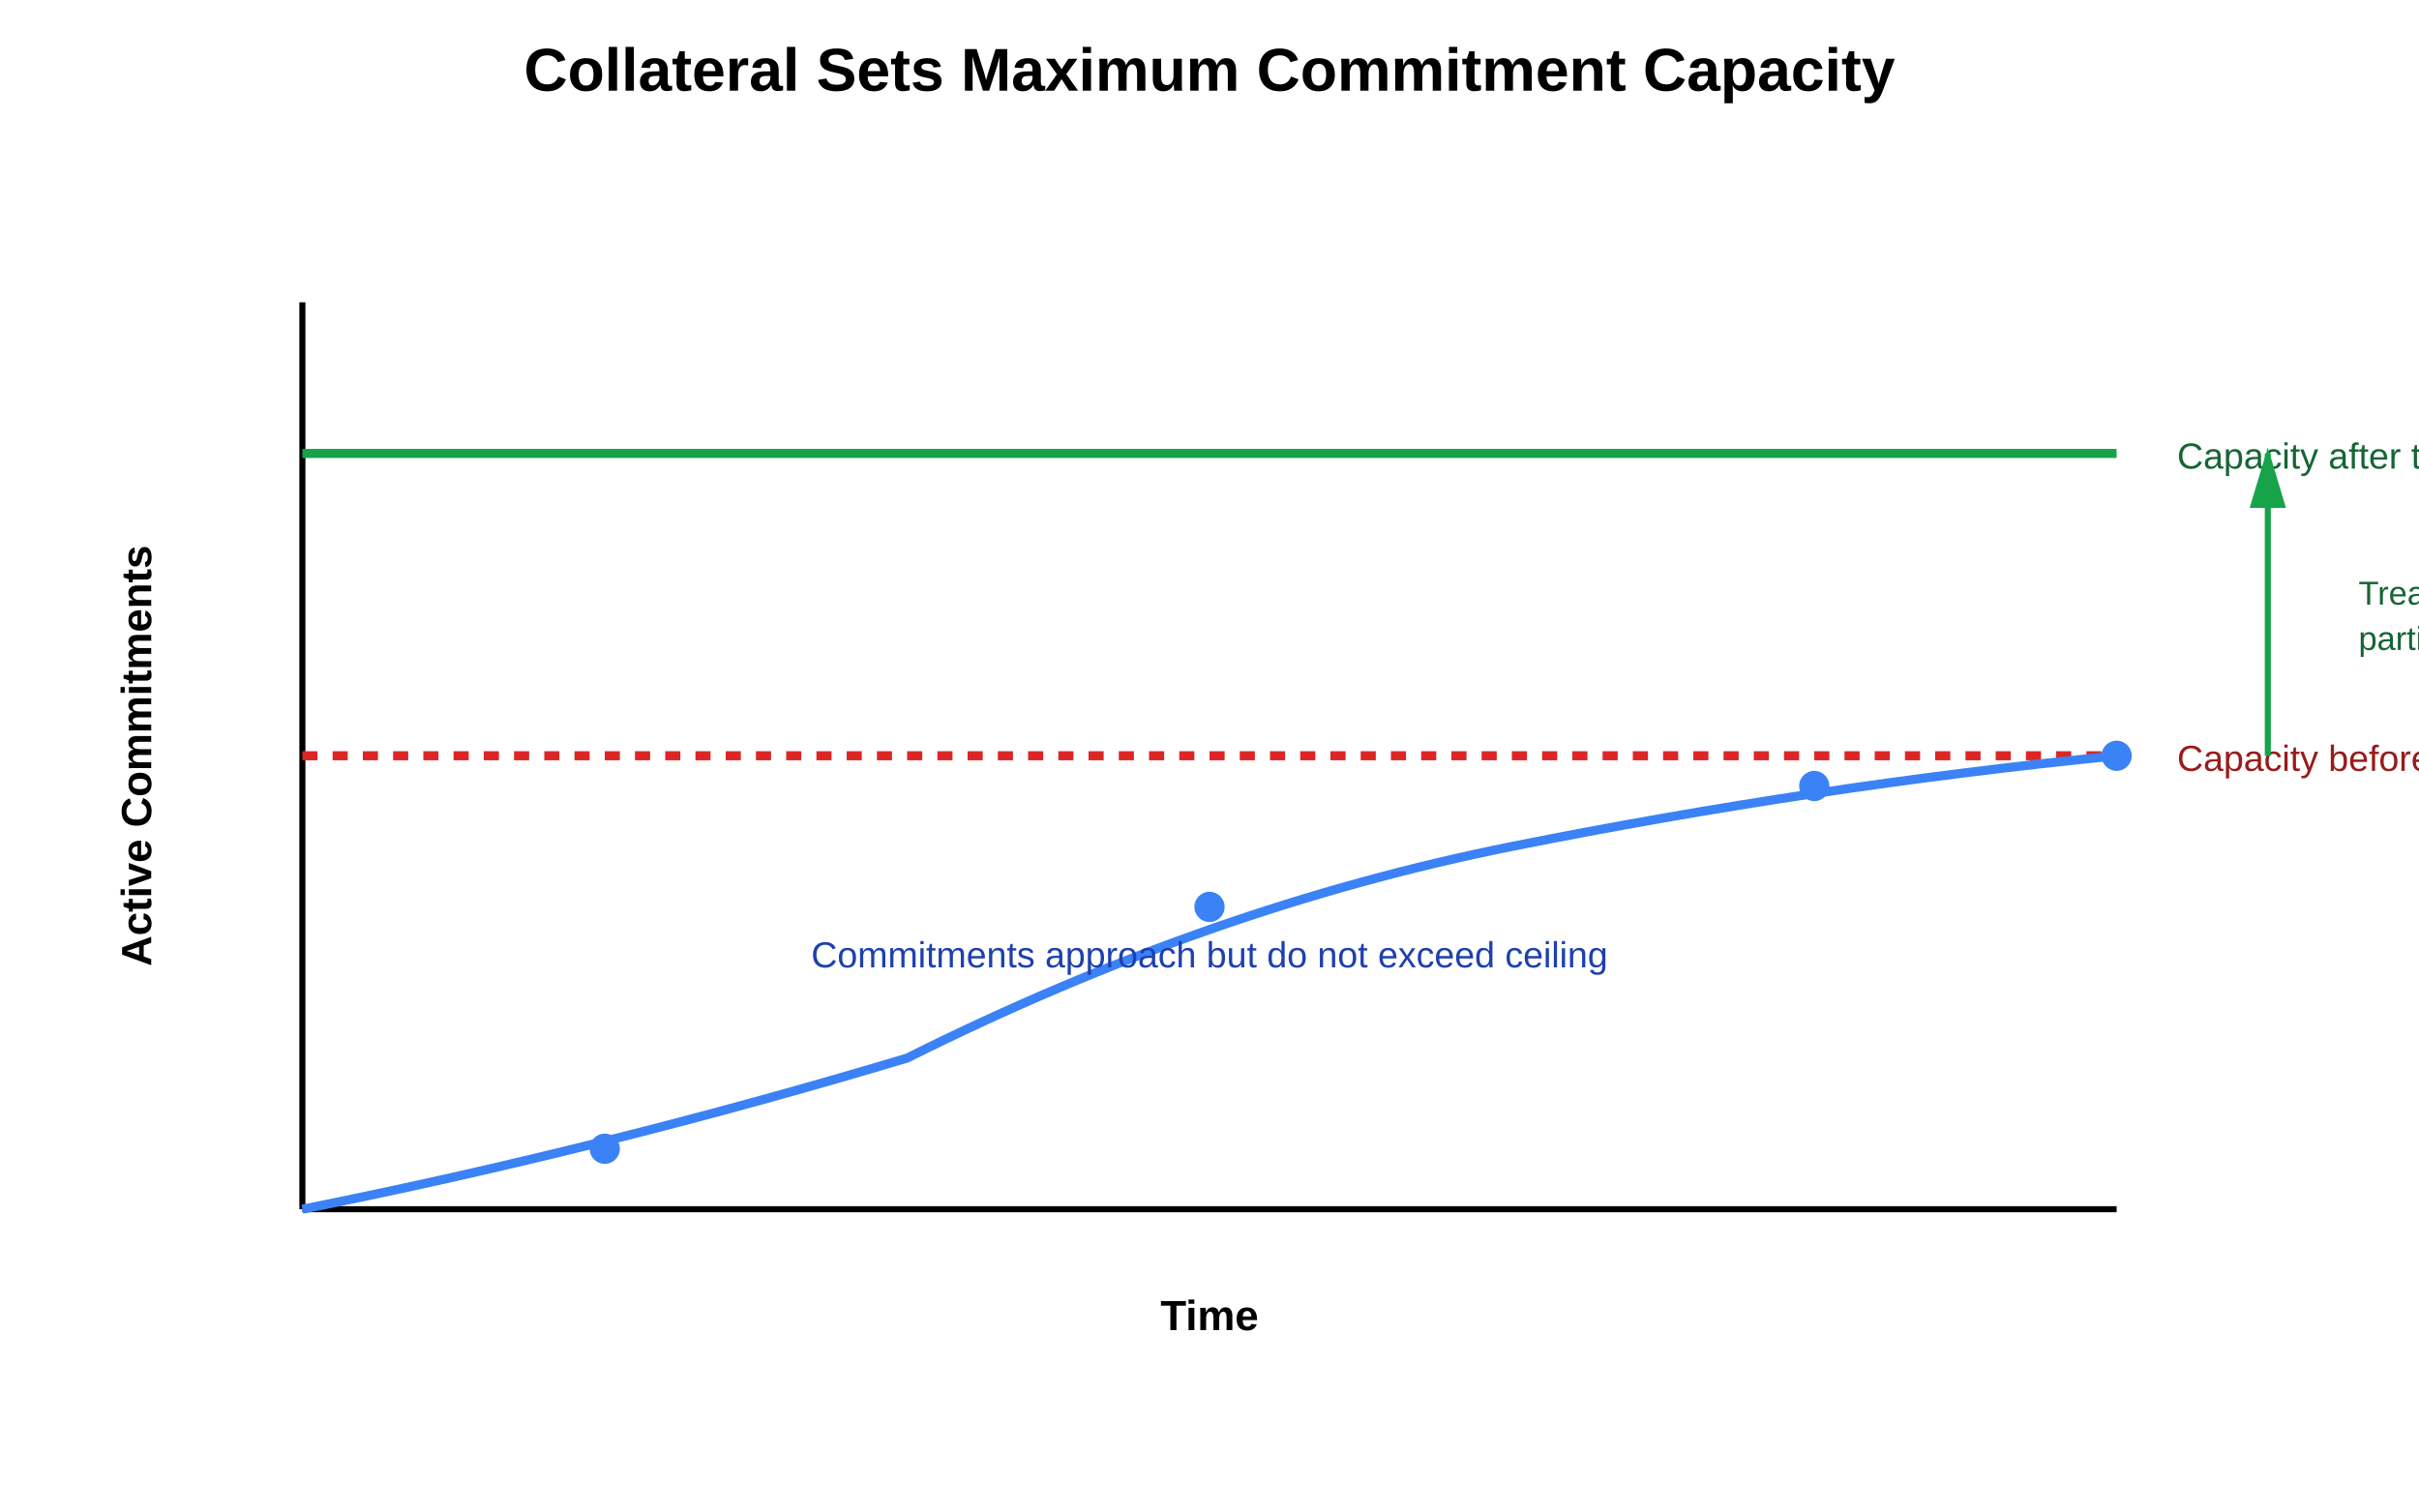
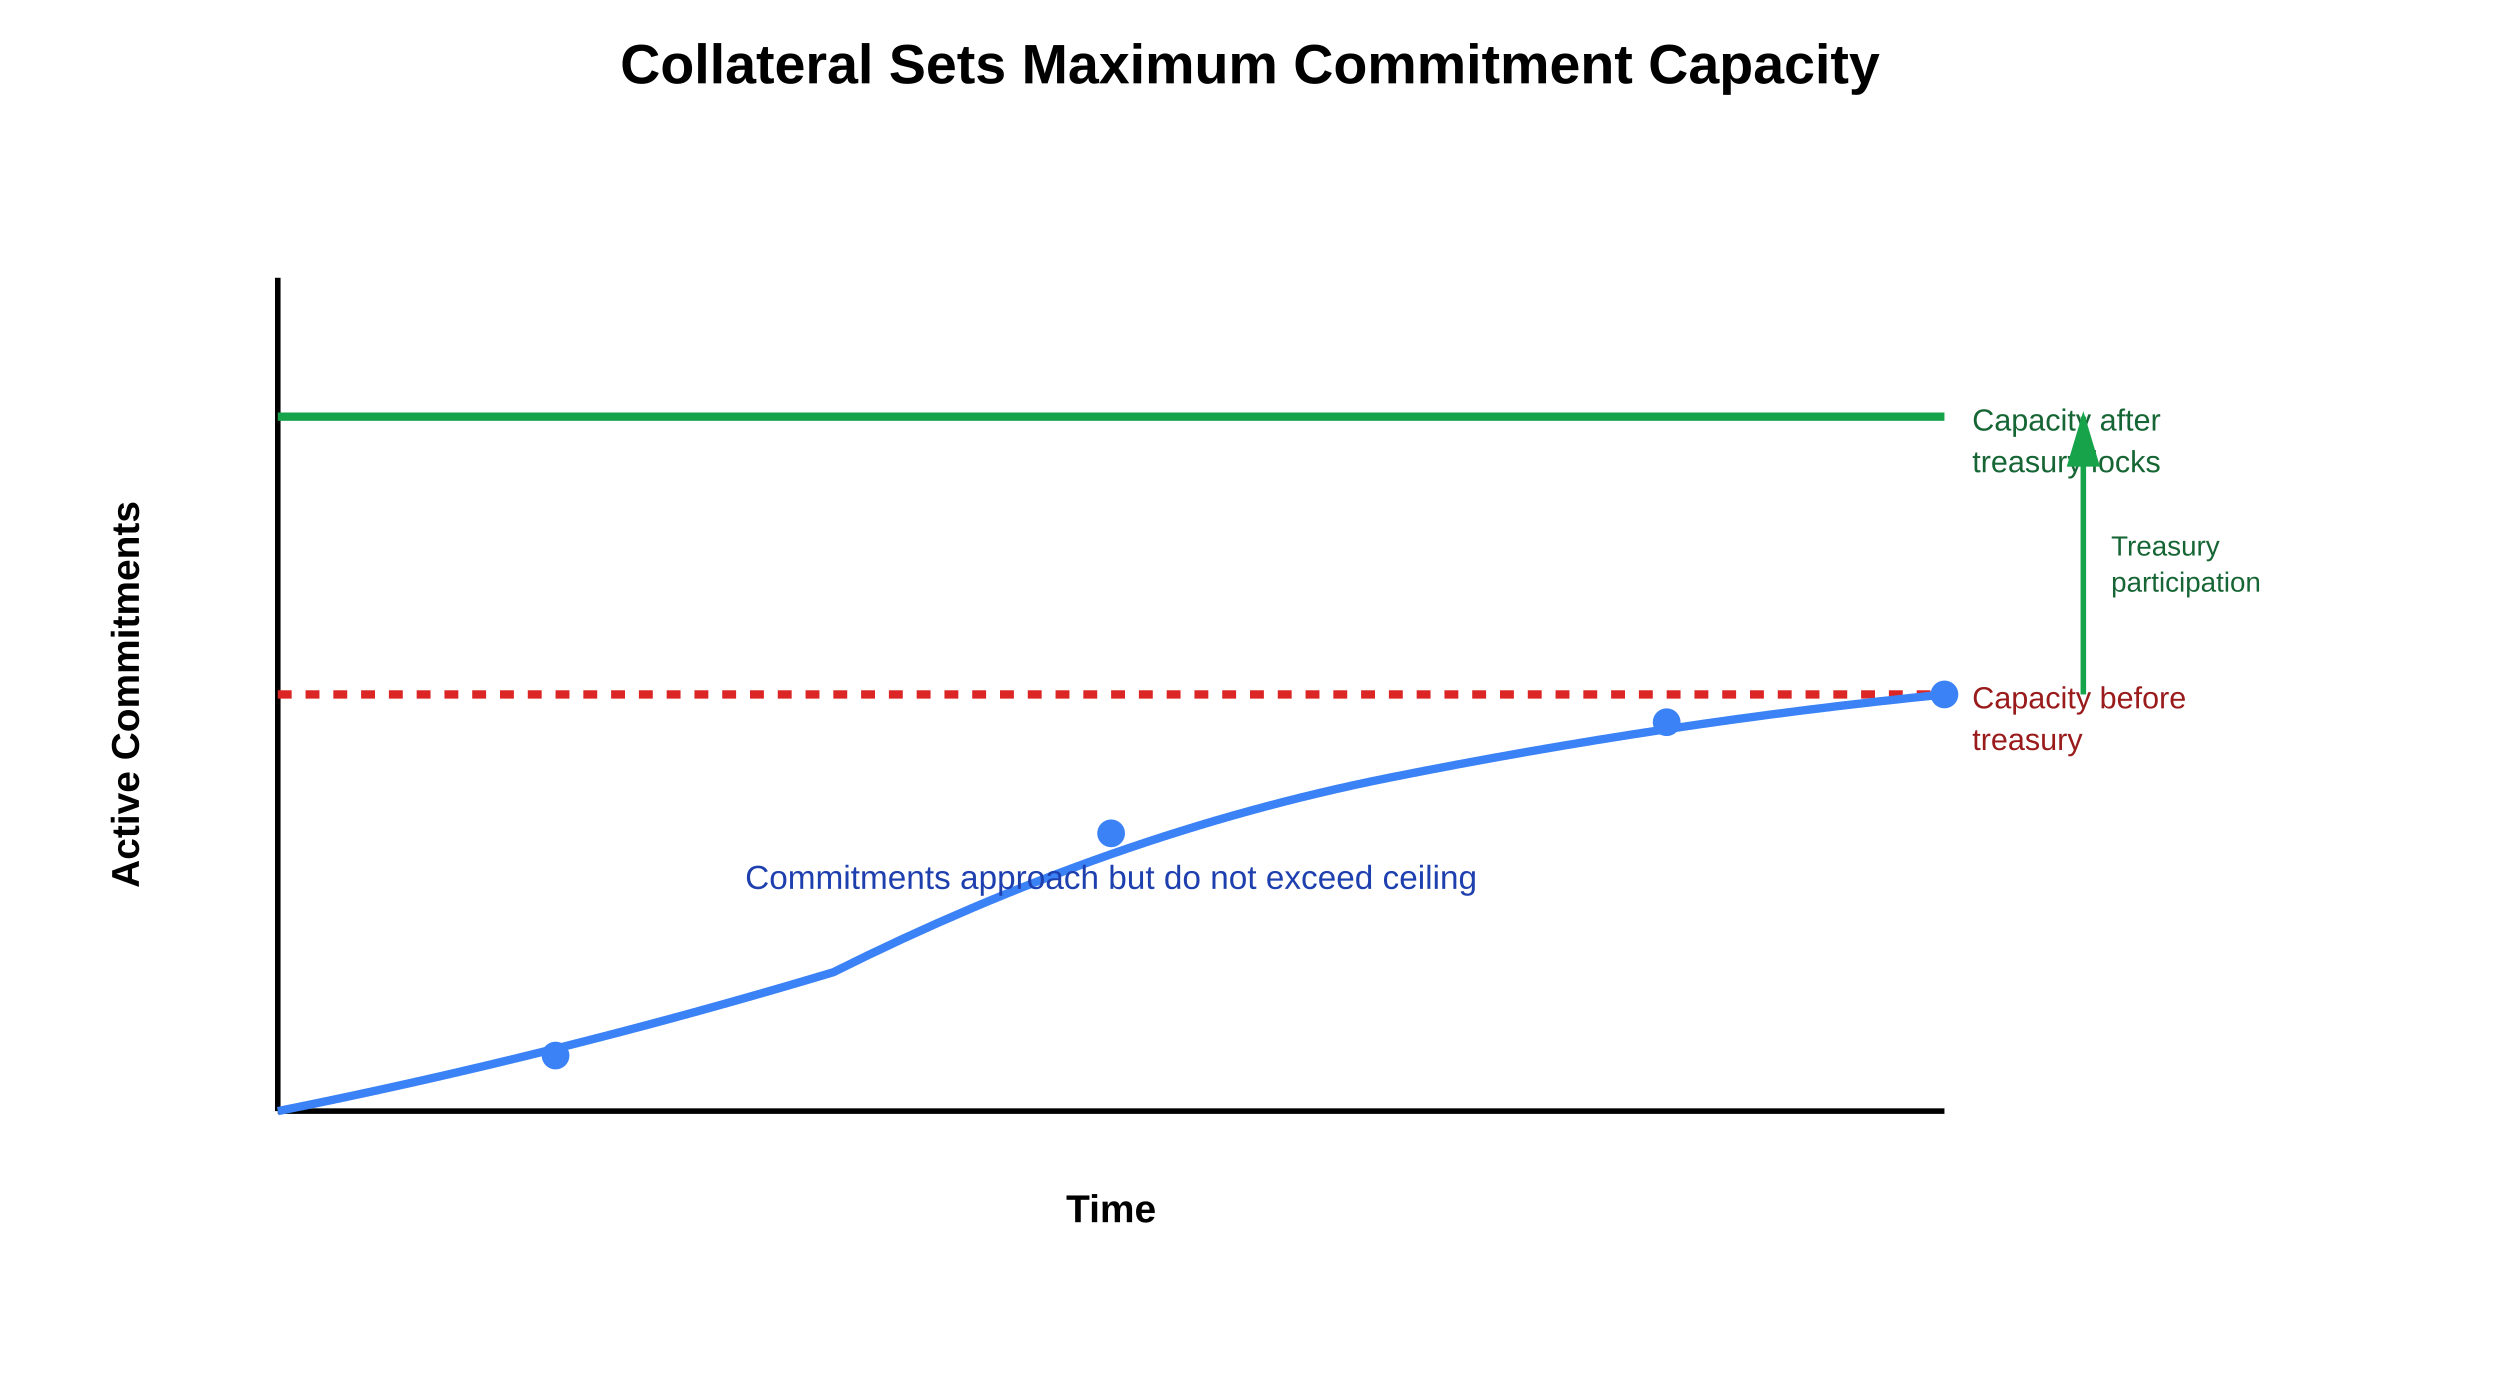
- <svg xmlns="http://www.w3.org/2000/svg" viewBox="0 0 800 500" style="background-color: #ffffff;">
-   <text x="400" y="30" text-anchor="middle" font-family="Arial, sans-serif" font-size="20" font-weight="bold">Collateral Sets Maximum Commitment Capacity</text>
+ <svg xmlns="http://www.w3.org/2000/svg" viewBox="0 0 900 500" style="background-color: #ffffff;">
+   <text x="450" y="30" text-anchor="middle" font-family="Arial, sans-serif" font-size="20" font-weight="bold">Collateral Sets Maximum Commitment Capacity</text>
  <line x1="100" y1="400" x2="700" y2="400" stroke="#000" stroke-width="2" />
  <line x1="100" y1="400" x2="100" y2="100" stroke="#000" stroke-width="2" />
  <text x="400" y="440" text-anchor="middle" font-family="Arial, sans-serif" font-size="14" font-weight="bold">Time</text>
  <text x="50" y="250" text-anchor="middle" font-family="Arial, sans-serif" font-size="14" font-weight="bold" transform="rotate(-90, 50, 250)">Active Commitments</text>
  <line x1="100" y1="250" x2="700" y2="250" stroke="#dc2626" stroke-width="3" stroke-dasharray="5,5" />
-   <text x="720" y="255" font-family="Arial, sans-serif" font-size="12" fill="#991b1b">Capacity before treasury participation</text>
+   <text x="710" y="255" font-family="Arial, sans-serif" font-size="11" fill="#991b1b">Capacity before</text>
+   <text x="710" y="270" font-family="Arial, sans-serif" font-size="11" fill="#991b1b">treasury</text>
  <line x1="100" y1="150" x2="700" y2="150" stroke="#16a34a" stroke-width="3" />
-   <text x="720" y="155" font-family="Arial, sans-serif" font-size="12" fill="#166534">Capacity after treasury locks collateral</text>
+   <text x="710" y="155" font-family="Arial, sans-serif" font-size="11" fill="#166534">Capacity after</text>
+   <text x="710" y="170" font-family="Arial, sans-serif" font-size="11" fill="#166534">treasury locks</text>
  <path d="M 100 400 Q 200 380 300 350 Q 400 300 500 280 Q 600 260 700 250" stroke="#3b82f6" stroke-width="3" fill="none" />
  <circle cx="200" cy="380" r="5" fill="#3b82f6" />
  <circle cx="400" cy="300" r="5" fill="#3b82f6" />
  <circle cx="600" cy="260" r="5" fill="#3b82f6" />
  <circle cx="700" cy="250" r="5" fill="#3b82f6" />
  <text x="400" y="320" text-anchor="middle" font-family="Arial, sans-serif" font-size="12" fill="#1e40af">Commitments approach but do not exceed ceiling</text>
  <path d="M 750 250 L 750 150" stroke="#16a34a" stroke-width="2" fill="none" marker-end="url(#arrowhead-green)" />
-   <text x="780" y="200" font-family="Arial, sans-serif" font-size="11" fill="#166534">Treasury</text>
-   <text x="780" y="215" font-family="Arial, sans-serif" font-size="11" fill="#166534">participation</text>
+   <text x="760" y="200" font-family="Arial, sans-serif" font-size="10" fill="#166534">Treasury</text>
+   <text x="760" y="213" font-family="Arial, sans-serif" font-size="10" fill="#166534">participation</text>
  <defs>
    <marker id="arrowhead-green" markerWidth="10" markerHeight="10" refX="9" refY="3" orient="auto">
      <polygon points="0 0, 10 3, 0 6" fill="#16a34a" />
    </marker>
  </defs>
</svg>
